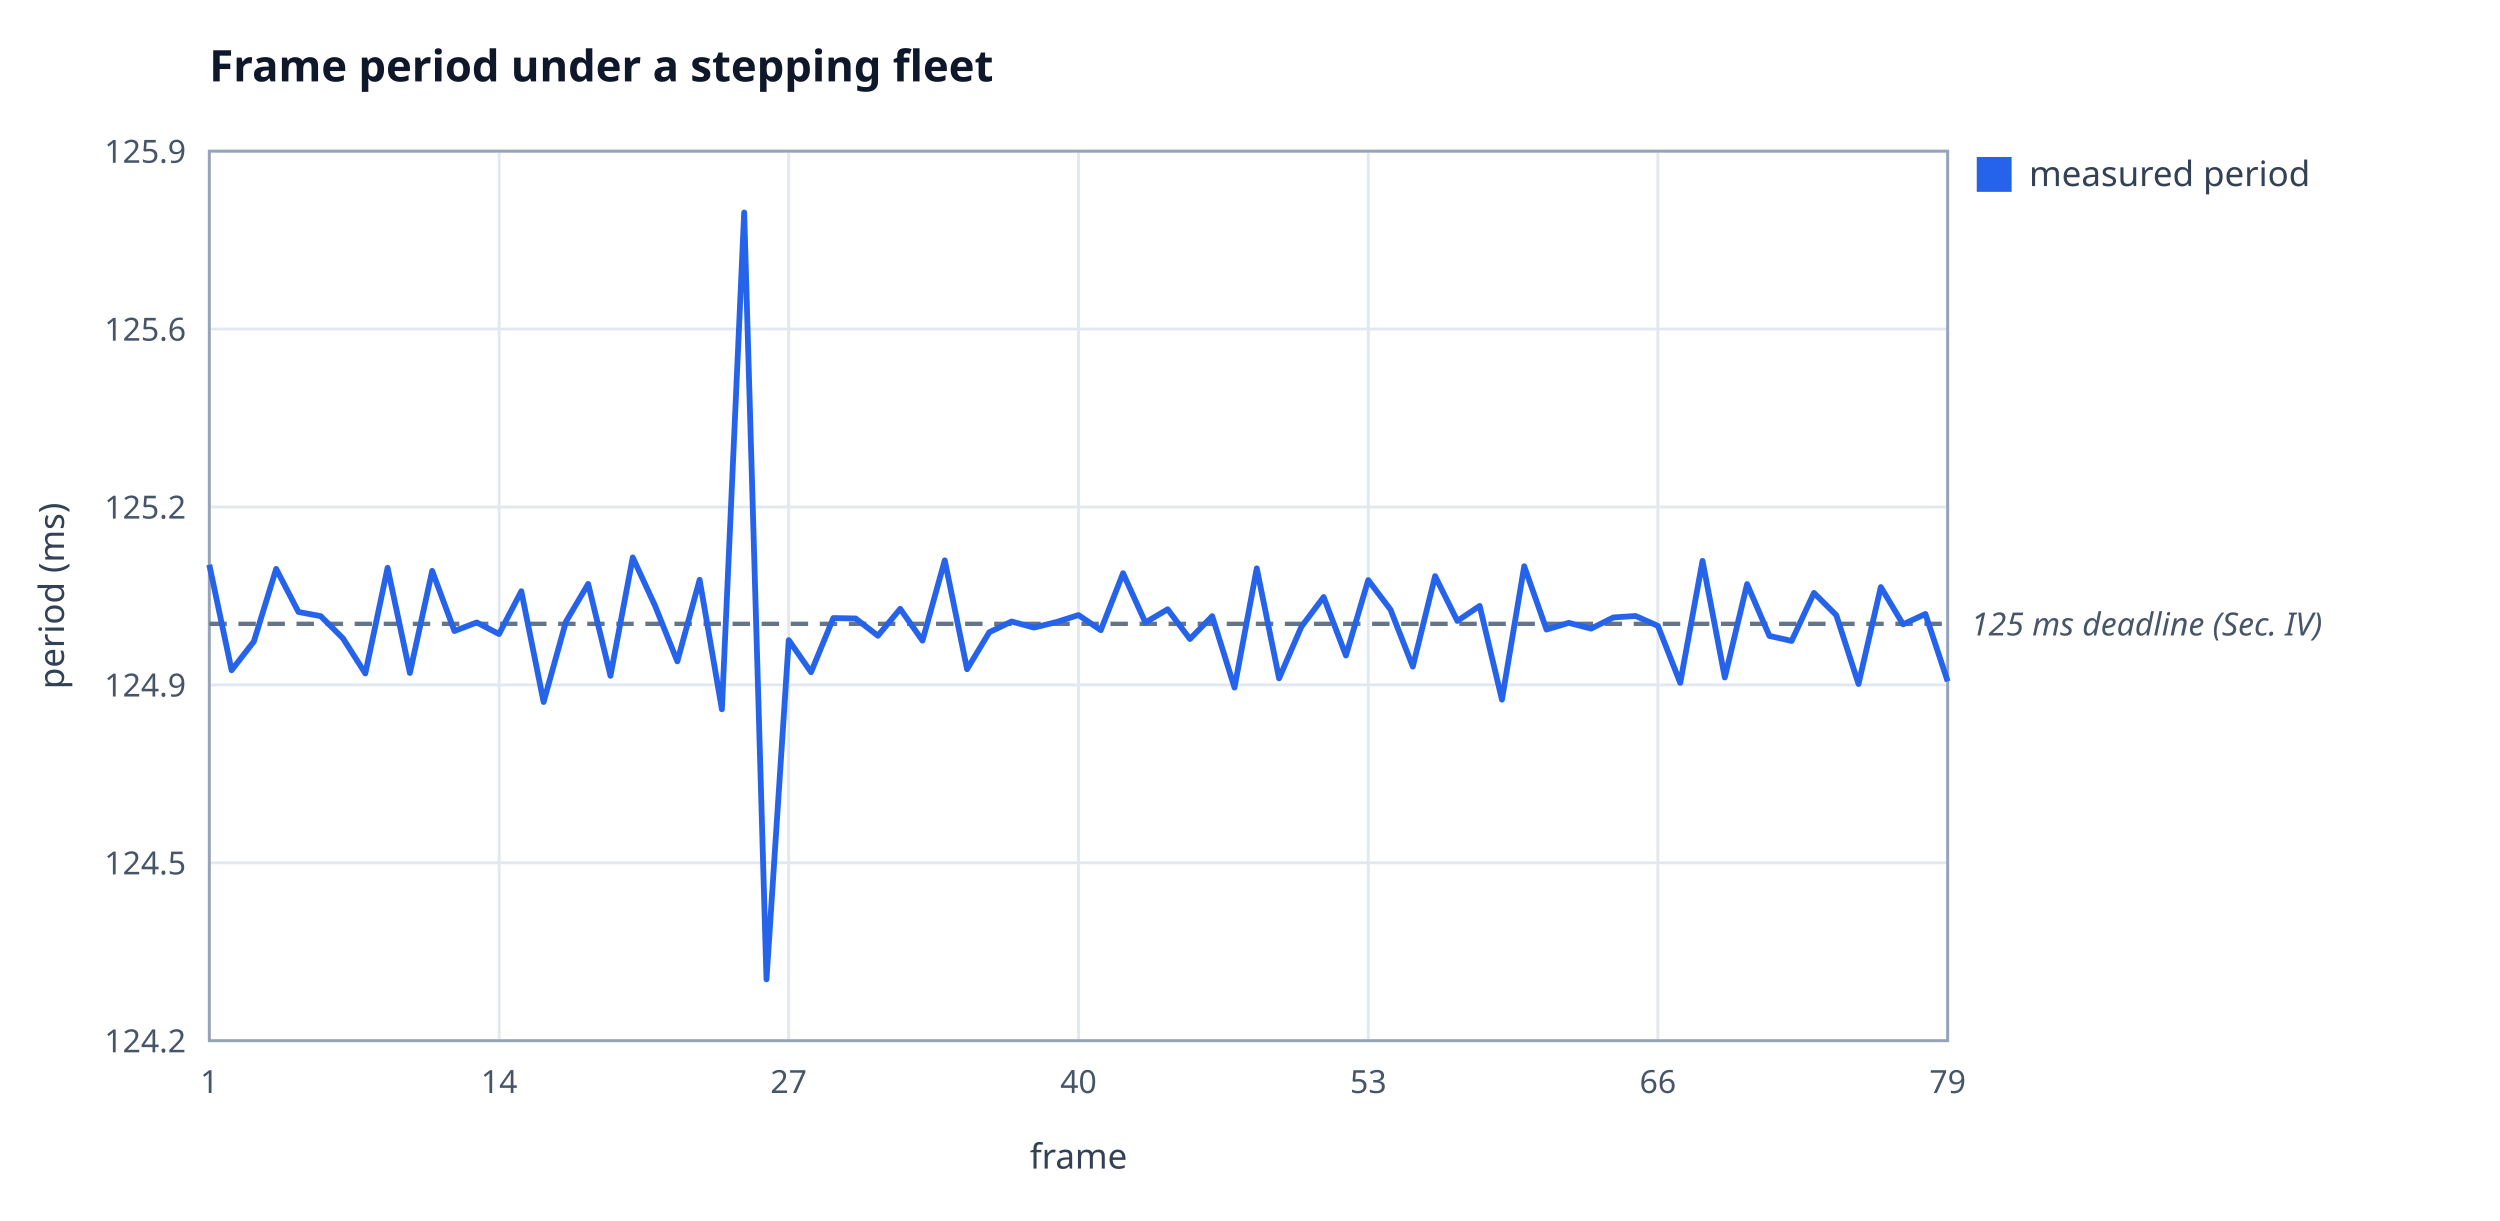
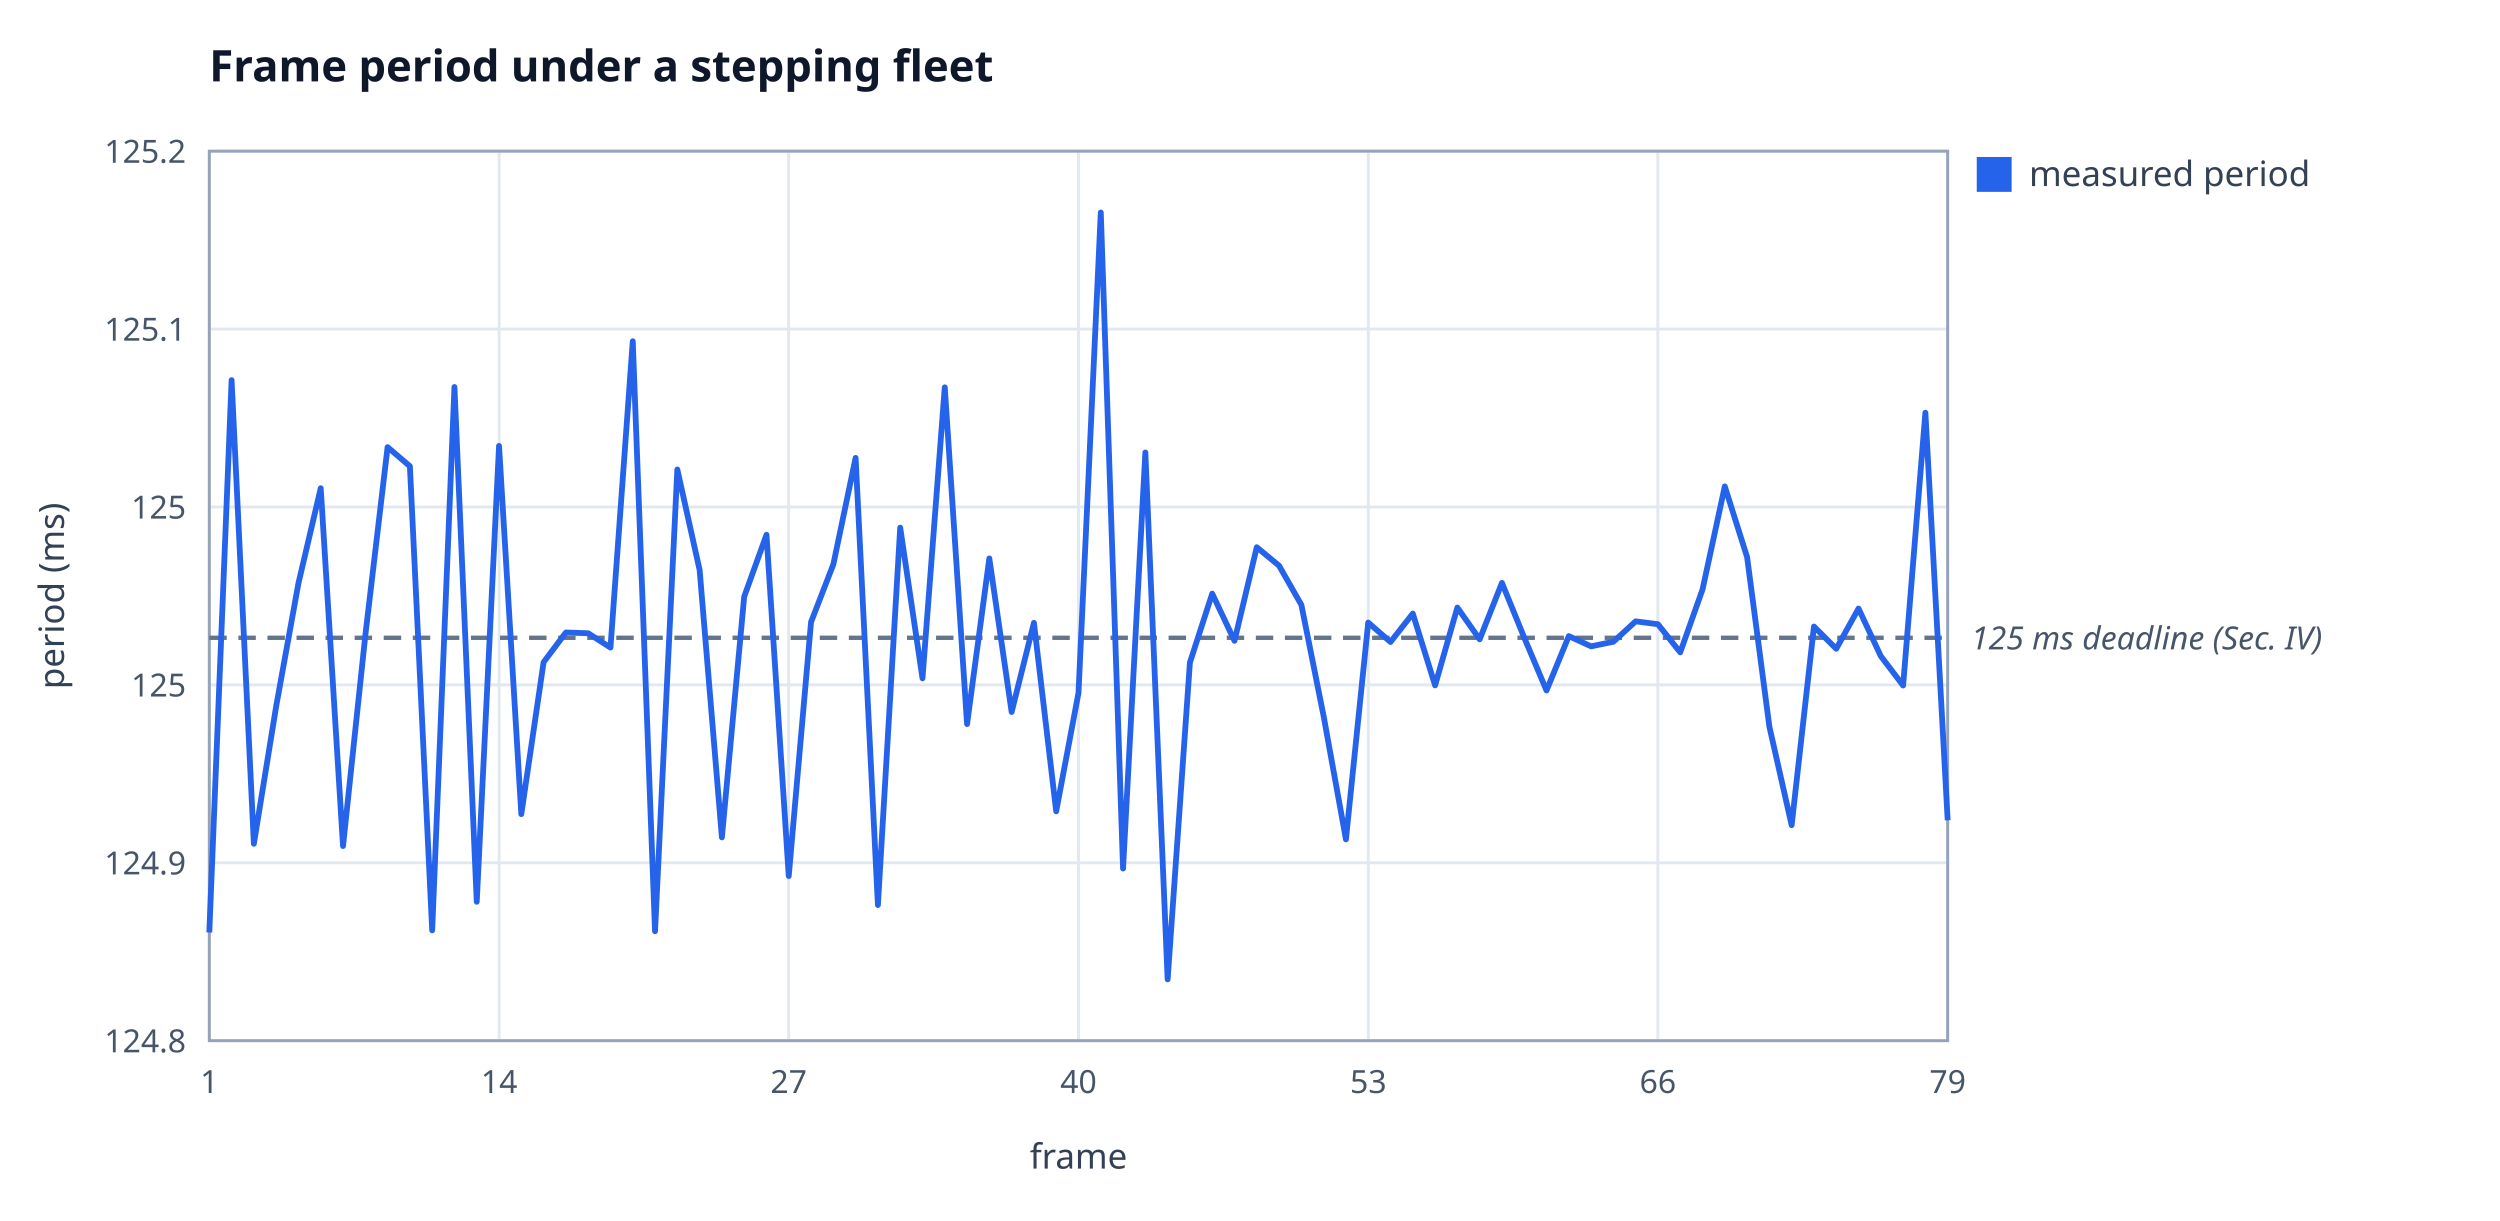
<svg xmlns="http://www.w3.org/2000/svg" viewBox="0 0 860 420" width="860" height="420" role="img" aria-label="Frame period under a stepping fleet">
  <style>
  .bg{fill:#ffffff}
  .frame{stroke:#94a3b8;stroke-width:1;fill:none}
  .grid{stroke:#e2e8f0;stroke-width:1}
  .tick{fill:#475569;font:11px sans-serif}
  .axis{fill:#334155;font:12px sans-serif}
  .title{fill:#0f172a;font:bold 15px sans-serif}
  .rule{stroke:#64748b;stroke-width:1.5;stroke-dasharray:6 4}
  .rulelab{fill:#475569;font:italic 11px sans-serif}
  .legend{fill:#334155;font:12px sans-serif}
  @media (prefers-color-scheme: dark){
    .bg{fill:#0b1120}
    .frame{stroke:#475569}
    .grid{stroke:#1e293b}
    .tick{fill:#94a3b8}
    .axis{fill:#cbd5e1}
    .title{fill:#f1f5f9}
    .rule{stroke:#94a3b8}
    .rulelab{fill:#94a3b8}
    .legend{fill:#cbd5e1}
  }
</style>
  <rect class="bg" x="0" y="0" width="860" height="420" />
  <text class="title" x="72.0" y="28">Frame period under a stepping fleet</text>
  <line class="grid" x1="72.0" y1="358.0" x2="670.0" y2="358.0" />
-   <text class="tick" x="64.0" y="362.0" text-anchor="end">124.2</text>
+   <text class="tick" x="64.0" y="362.0" text-anchor="end">124.8</text>
  <line class="grid" x1="72.0" y1="296.8" x2="670.0" y2="296.8" />
-   <text class="tick" x="64.0" y="300.8" text-anchor="end">124.5</text>
+   <text class="tick" x="64.0" y="300.8" text-anchor="end">124.9</text>
  <line class="grid" x1="72.0" y1="235.6" x2="670.0" y2="235.6" />
-   <text class="tick" x="64.0" y="239.6" text-anchor="end">124.9</text>
+   <text class="tick" x="64.0" y="239.6" text-anchor="end">125</text>
  <line class="grid" x1="72.0" y1="174.4" x2="670.0" y2="174.4" />
-   <text class="tick" x="64.0" y="178.4" text-anchor="end">125.2</text>
+   <text class="tick" x="64.0" y="178.4" text-anchor="end">125</text>
  <line class="grid" x1="72.0" y1="113.2" x2="670.0" y2="113.2" />
-   <text class="tick" x="64.0" y="117.2" text-anchor="end">125.6</text>
+   <text class="tick" x="64.0" y="117.2" text-anchor="end">125.1</text>
  <line class="grid" x1="72.0" y1="52.0" x2="670.0" y2="52.0" />
-   <text class="tick" x="64.0" y="56.0" text-anchor="end">125.9</text>
+   <text class="tick" x="64.0" y="56.0" text-anchor="end">125.2</text>
  <line class="grid" x1="72.0" y1="52.0" x2="72.0" y2="358.0" />
  <text class="tick" x="72.0" y="376.0" text-anchor="middle">1</text>
  <line class="grid" x1="171.7" y1="52.0" x2="171.7" y2="358.0" />
  <text class="tick" x="171.7" y="376.0" text-anchor="middle">14</text>
  <line class="grid" x1="271.3" y1="52.0" x2="271.3" y2="358.0" />
  <text class="tick" x="271.3" y="376.0" text-anchor="middle">27</text>
  <line class="grid" x1="371.0" y1="52.0" x2="371.0" y2="358.0" />
  <text class="tick" x="371.0" y="376.0" text-anchor="middle">40</text>
  <line class="grid" x1="470.7" y1="52.0" x2="470.7" y2="358.0" />
  <text class="tick" x="470.7" y="376.0" text-anchor="middle">53</text>
  <line class="grid" x1="570.3" y1="52.0" x2="570.3" y2="358.0" />
  <text class="tick" x="570.3" y="376.0" text-anchor="middle">66</text>
  <line class="grid" x1="670.0" y1="52.0" x2="670.0" y2="358.0" />
  <text class="tick" x="670.0" y="376.0" text-anchor="middle">79</text>
  <rect class="frame" x="72.0" y="52.0" width="598.0" height="306.0" />
  <text class="axis" x="371.0" y="402.0" text-anchor="middle">frame</text>
  <text class="axis" x="22.0" y="205.0" text-anchor="middle" transform="rotate(-90 22.0 205.0)">period (ms)</text>
-   <line class="rule" x1="72.0" y1="214.6" x2="670.0" y2="214.6" />
-   <text class="rulelab" x="678.0" y="218.6">125 ms deadline (Sec. IV)</text>
-   <polyline fill="none" stroke="#2563eb" stroke-width="2" stroke-linejoin="round" points="72.00,194.26 79.67,230.55 87.33,220.67 95.00,195.70 102.67,210.52 110.33,211.95 118.00,219.61 125.67,231.67 133.33,195.33 141.00,231.50 148.67,196.38 156.33,217.07 164.00,214.13 171.67,218.10 179.33,203.39 187.00,241.49 194.67,213.88 202.33,200.87 210.00,232.47 217.67,191.76 225.33,208.37 233.00,227.51 240.67,199.45 248.33,244.00 256.00,73.10 263.67,336.90 271.33,220.21 279.00,231.23 286.67,212.61 294.33,212.76 302.00,218.70 309.67,209.43 317.33,220.38 325.00,192.76 332.67,230.21 340.33,217.48 348.00,213.80 355.67,215.89 363.33,214.01 371.00,211.58 378.67,216.78 386.33,197.19 394.00,214.13 401.67,209.60 409.33,219.82 417.00,211.96 424.67,236.53 432.33,195.51 440.00,233.35 447.67,215.61 455.33,205.39 463.00,225.50 470.67,199.56 478.33,209.70 486.00,229.32 493.67,198.19 501.33,213.60 509.00,208.44 516.67,240.68 524.33,194.78 532.00,216.57 539.67,214.26 547.33,216.24 555.00,212.40 562.67,211.90 570.33,215.32 578.00,234.91 585.67,192.94 593.33,233.05 601.00,200.93 608.67,218.75 616.33,220.48 624.00,203.96 631.67,211.60 639.33,235.29 647.00,201.95 654.67,214.77 662.33,211.20 670.00,234.39 " />
+   <line class="rule" x1="72.0" y1="219.4" x2="670.0" y2="219.4" />
+   <text class="rulelab" x="678.0" y="223.4">125 ms deadline (Sec. IV)</text>
+   <polyline fill="none" stroke="#2563eb" stroke-width="2" stroke-linejoin="round" points="72.00,320.76 79.67,130.77 87.33,290.26 95.00,242.98 102.67,200.61 110.33,167.95 118.00,291.04 125.67,218.59 133.33,153.81 141.00,160.38 148.67,320.03 156.33,133.13 164.00,310.21 171.67,153.40 179.33,280.06 187.00,227.80 194.67,217.58 202.33,217.84 210.00,222.77 217.67,117.38 225.33,320.34 233.00,161.50 240.67,196.06 248.33,288.05 256.00,205.26 263.67,183.96 271.33,301.36 279.00,214.00 286.67,194.14 294.33,157.51 302.00,311.33 309.67,181.51 317.33,233.35 325.00,133.24 332.67,249.08 340.33,192.10 348.00,244.93 355.67,214.25 363.33,279.09 371.00,238.35 378.67,73.10 386.33,298.78 394.00,155.66 401.67,336.90 409.33,227.91 417.00,204.21 424.67,220.44 432.33,188.25 440.00,194.60 447.67,208.07 455.33,246.36 463.00,288.75 470.67,214.16 478.33,220.85 486.00,211.07 493.67,235.77 501.33,209.00 509.00,219.92 516.67,200.51 524.33,219.33 532.00,237.53 539.67,218.82 547.33,222.34 555.00,220.76 562.67,213.74 570.33,214.73 578.00,224.41 585.67,202.78 593.33,167.32 601.00,191.64 608.67,249.99 616.33,283.86 624.00,215.53 631.67,223.18 639.33,209.34 647.00,225.71 654.67,235.81 662.33,141.98 670.00,282.17 " />
  <rect x="680.0" y="54.0" width="12" height="12" fill="#2563eb" />
  <text class="legend" x="698.0" y="64.0">measured period</text>
</svg>
